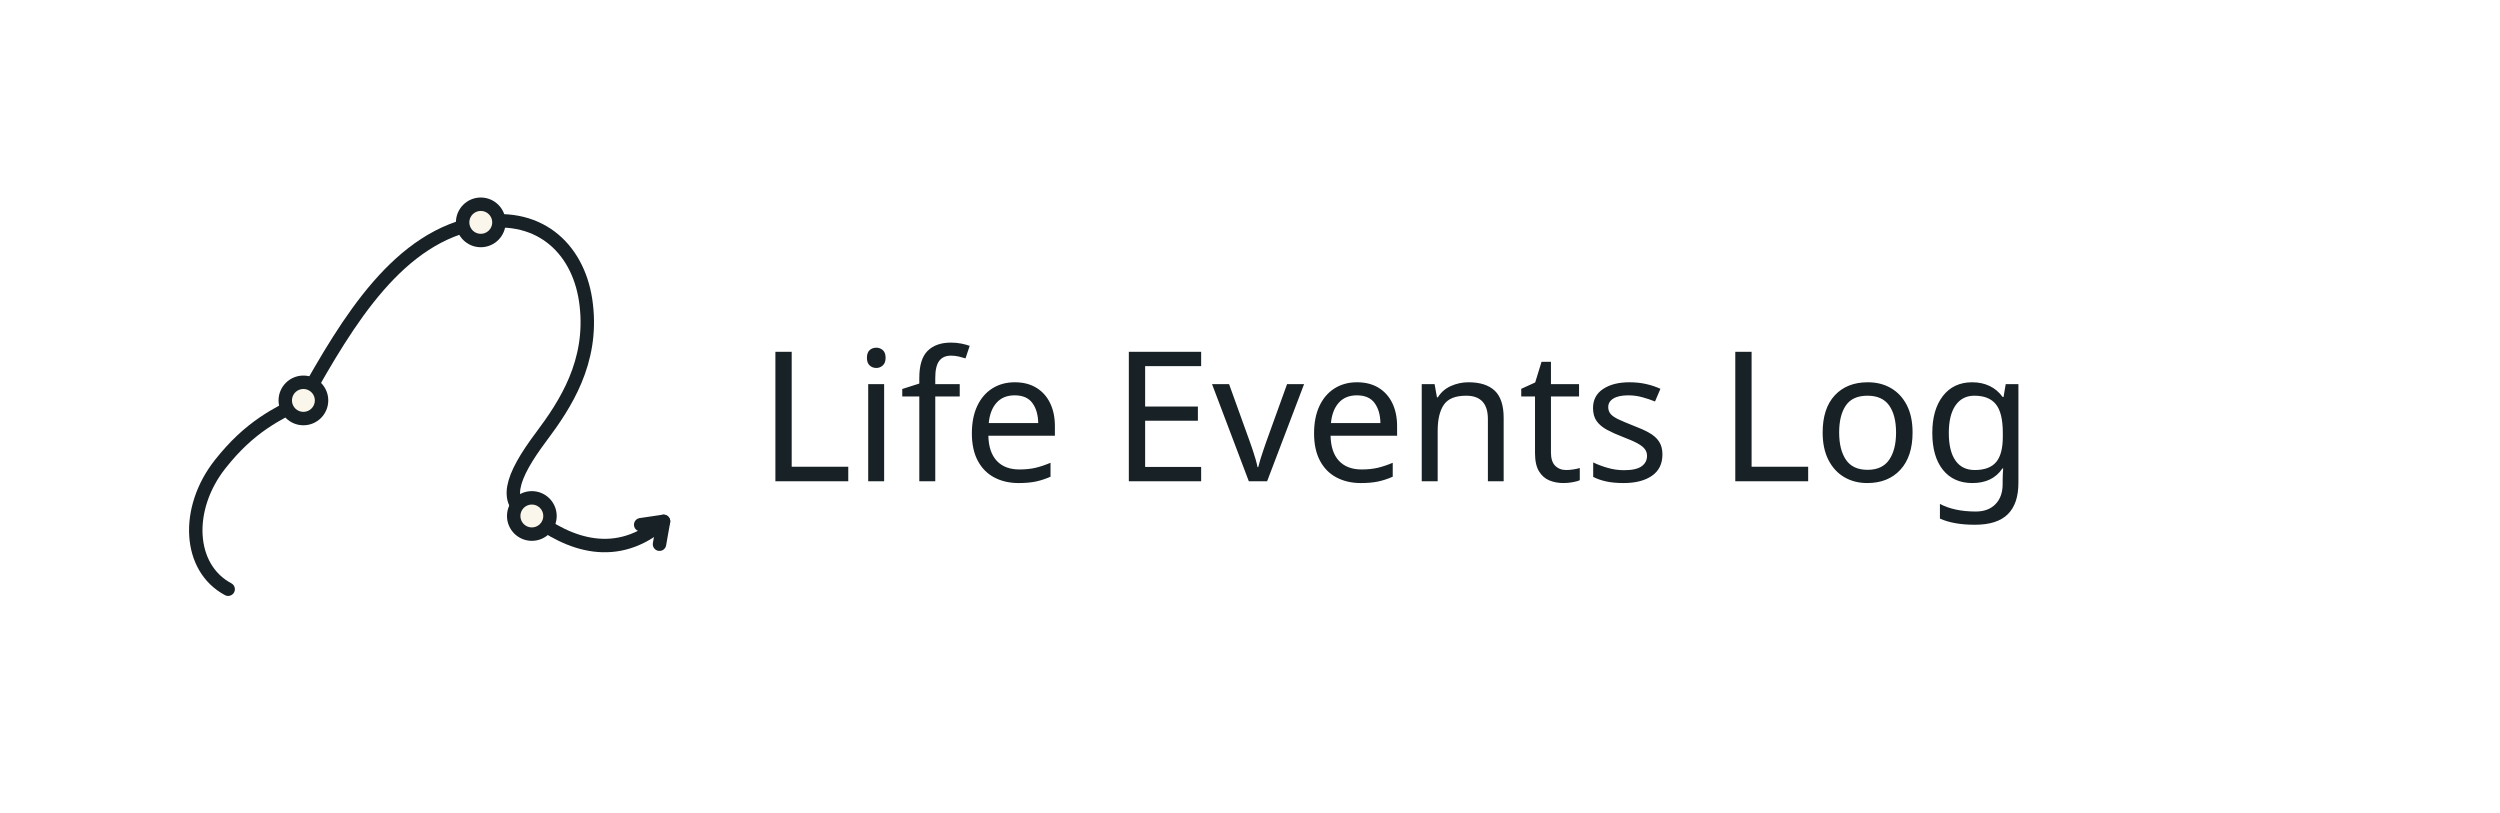
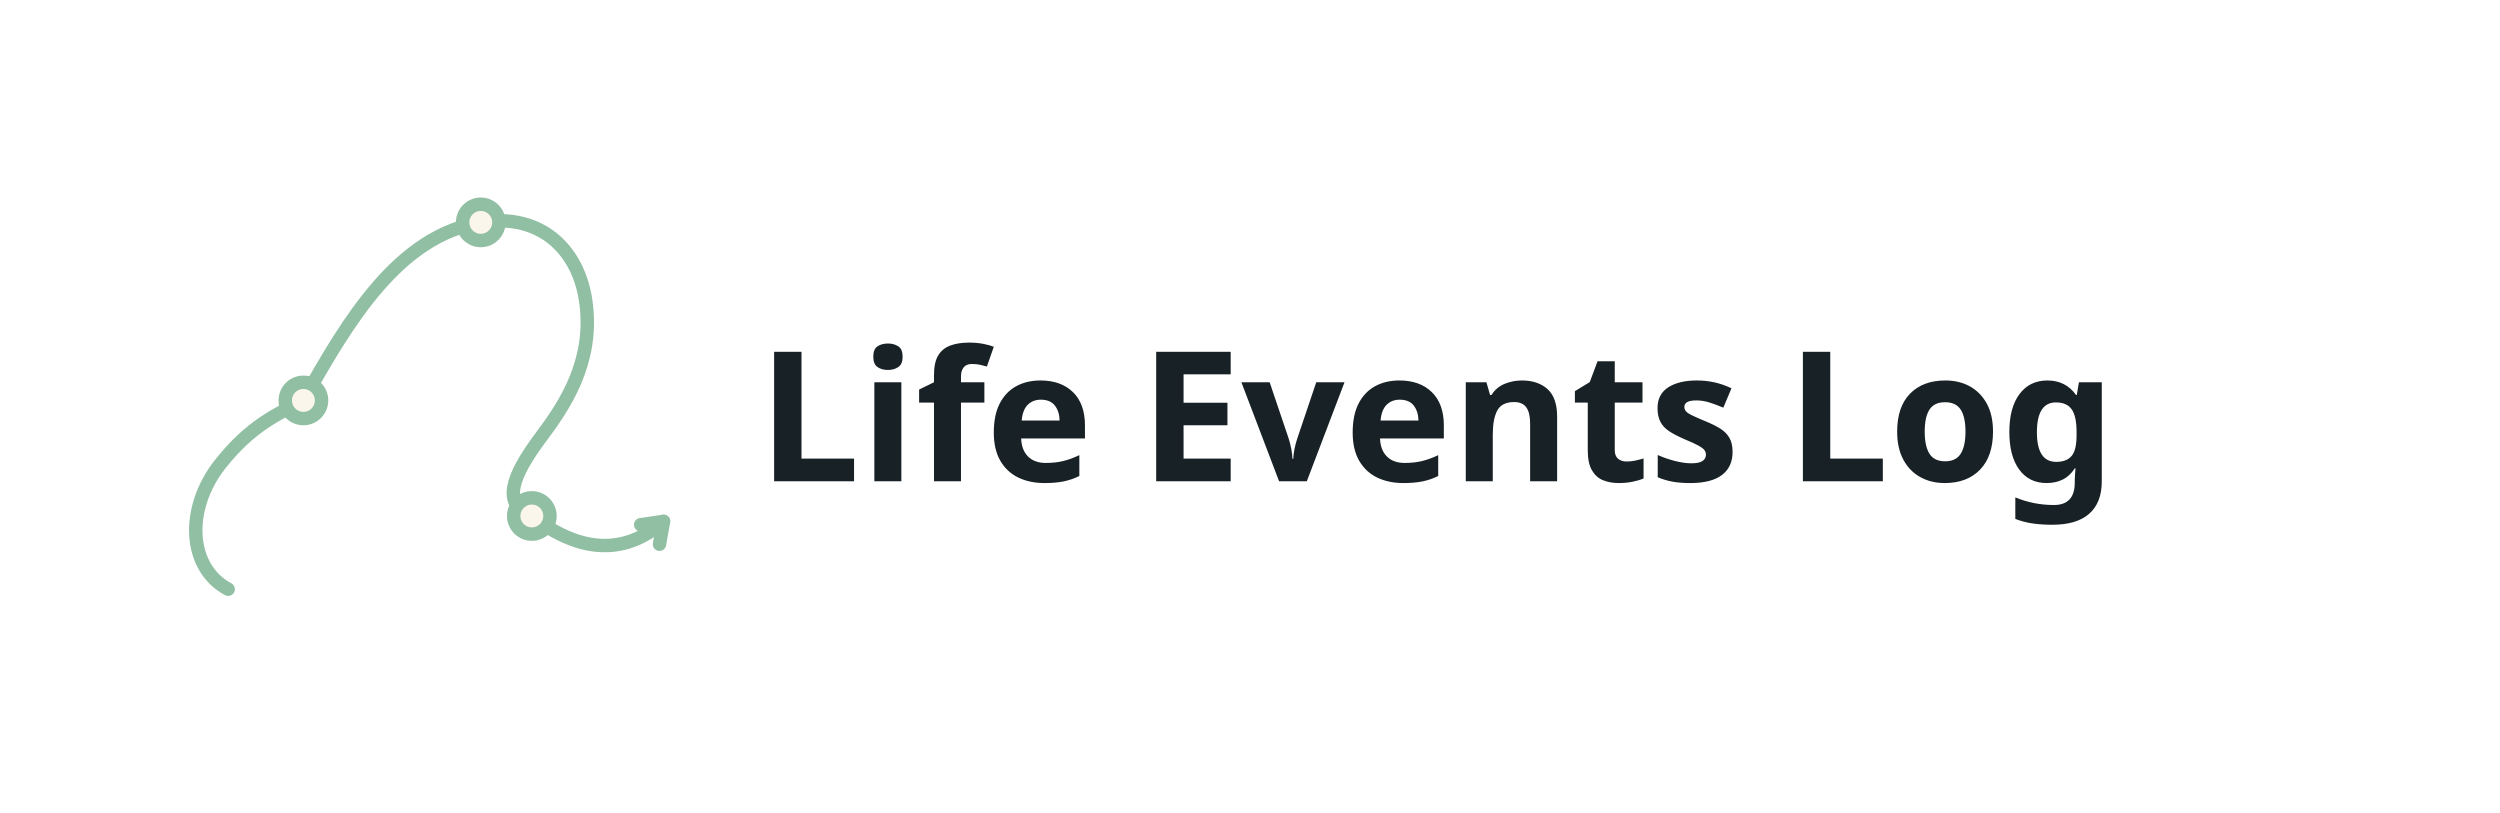
<svg xmlns="http://www.w3.org/2000/svg" viewBox="0 0 1600 520" role="img" aria-labelledby="title desc">
-   <path transform="translate(54 46) scale(.43)" fill="none" stroke="#182126" stroke-width="20" stroke-linecap="round" stroke-linejoin="round" d="M 214 770 C 154 738, 150 650, 202 584 C 247 527, 286 510, 326 489 C 393 369, 468 244, 590 224 C 681 209, 738 267, 747 347 C 757 432, 716 495, 680 543 C 635 603, 621 644, 666 661 C 721 704, 793 730, 862 669" />
-   <g transform="translate(54 46) scale(.43)" fill="none" stroke="#182126" stroke-width="20" stroke-linecap="round" stroke-linejoin="round">
+   <path transform="translate(54 46) scale(.43)" fill="none" stroke="#91BFA3" stroke-width="20" stroke-linecap="round" stroke-linejoin="round" d="M 214 770 C 154 738, 150 650, 202 584 C 247 527, 286 510, 326 489 C 393 369, 468 244, 590 224 C 681 209, 738 267, 747 347 C 757 432, 716 495, 680 543 C 635 603, 621 644, 666 661 C 721 704, 793 730, 862 669" />
+   <g transform="translate(54 46) scale(.43)" fill="none" stroke="#91BFA3" stroke-width="20" stroke-linecap="round" stroke-linejoin="round">
    <circle cx="326" cy="489" r="27" fill="#FBF6EC" />
    <circle cx="590" cy="224" r="27" fill="#FBF6EC" />
    <circle cx="666" cy="661" r="27" fill="#FBF6EC" />
    <path d="M 828 674 L 862 669 L 856 703" />
  </g>
-   <text x="485" y="308" fill="#182126" font-family="'Instrument Sans', sans-serif" font-size="116" font-weight="500">Life Events Log</text>
+   <text x="485" y="308" fill="#182126" font-family="'Instrument Sans', sans-serif" font-size="116" font-weight="700">Life Events Log</text>
</svg>
